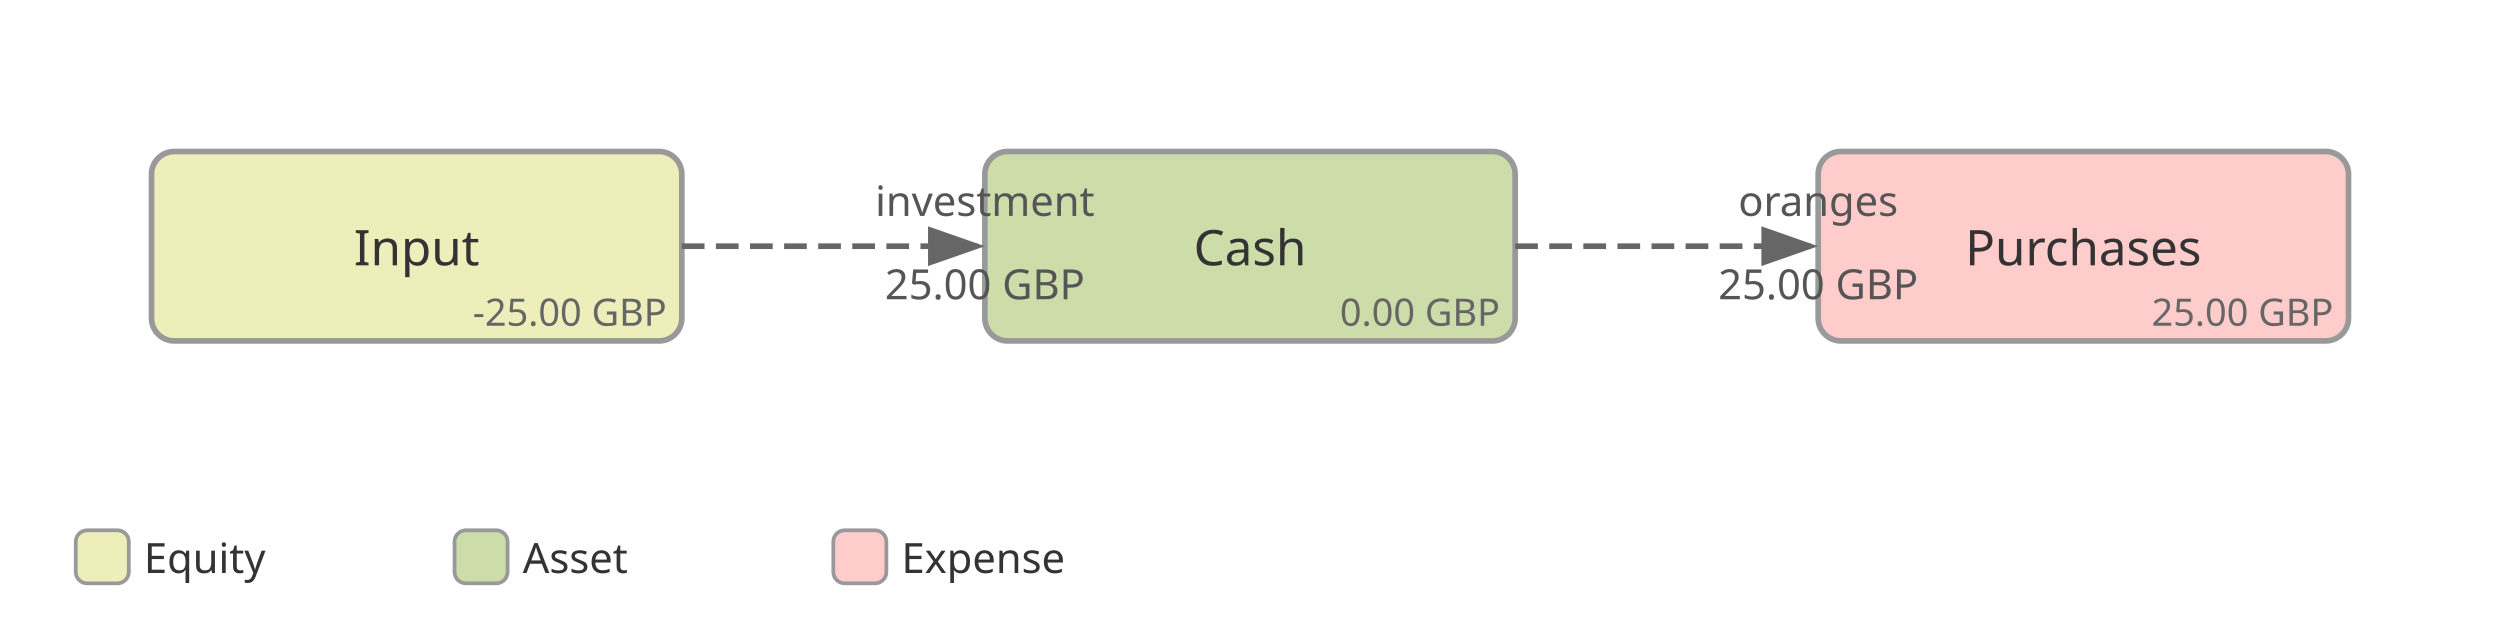
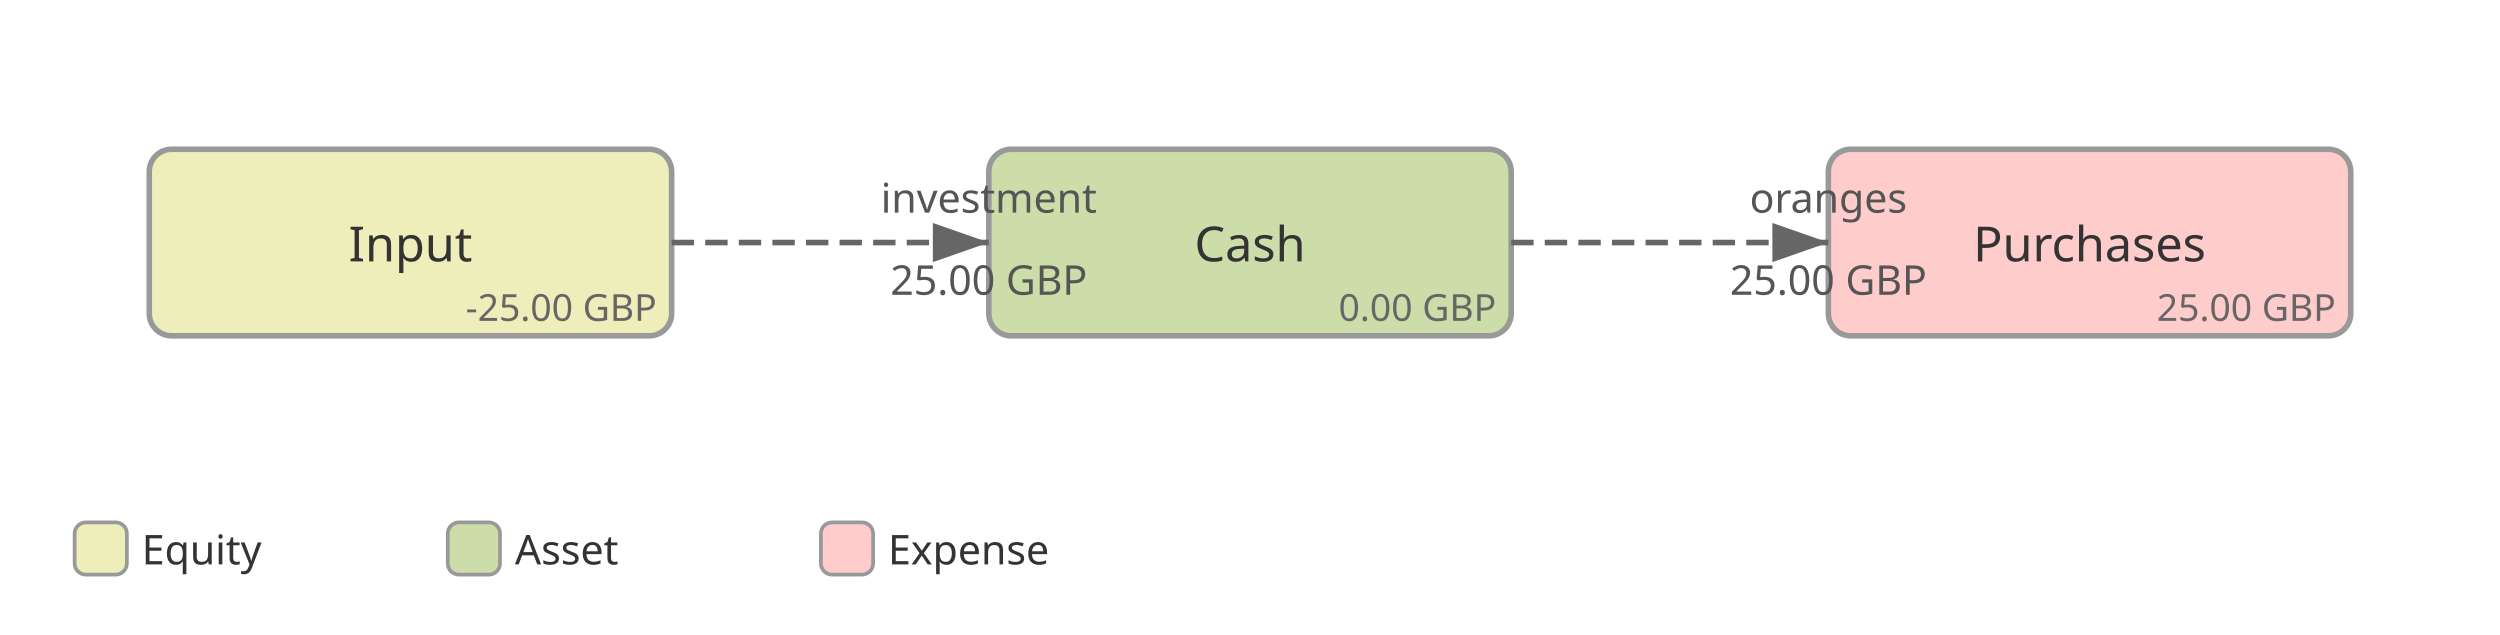
- <svg xmlns="http://www.w3.org/2000/svg" viewBox="0 0 660 170" width="660" height="170">
+ <svg xmlns="http://www.w3.org/2000/svg" viewBox="0 0 670 170" width="670" height="170">
  <defs>
    <marker id="arrowhead" markerWidth="10" markerHeight="7" refX="10" refY="3.5" orient="auto">
      <polygon points="0 0, 10 3.5, 0 7" fill="#666" />
    </marker>
  </defs>
  <style>
  .node rect { stroke: #999; stroke-width: 1.5; rx: 6; ry: 6; }
  .node text { font-family: sans-serif; font-size: 13px; fill: #333; text-anchor: middle; dominant-baseline: central; }
  .node .balance { font-size: 10px; fill: #666; text-anchor: end; dominant-baseline: auto; }
  .edge path { fill: none; stroke: #666; stroke-width: 1.5; marker-end: url(#arrowhead); }
  .edge text { font-family: sans-serif; font-size: 11px; fill: #555; text-anchor: middle; }
  .legend text { font-family: sans-serif; font-size: 11px; fill: #333; dominant-baseline: central; }
  .legend rect { stroke: #999; stroke-width: 1; rx: 3; ry: 3; }
  @keyframes flow {
    from { stroke-dashoffset: 100; }
    to   { stroke-dashoffset: 0; }
  }
  .edge path { stroke-dasharray: 6 3; animation: flow 1.5s linear infinite; }
</style>
  <g class="node" transform="translate(40,40)">
    <rect width="140" height="50" fill="#EEB" />
    <text x="70" y="25">Input</text>
    <text class="balance" x="140" y="50" dx="-4" dy="-4">-25.00 GBP</text>
  </g>
-   <g class="node" transform="translate(260,40)">
+   <g class="node" transform="translate(265,40)">
    <rect width="140" height="50" fill="#CDA" />
    <text x="70" y="25">Cash</text>
    <text class="balance" x="140" y="50" dx="-4" dy="-4">0.00 GBP</text>
  </g>
-   <g class="node" transform="translate(480,40)">
+   <g class="node" transform="translate(490,40)">
    <rect width="140" height="50" fill="#FCC" />
    <text x="70" y="25">Purchases</text>
    <text class="balance" x="140" y="50" dx="-4" dy="-4">25.00 GBP</text>
  </g>
  <g class="edge">
-     <path d="M180.0,65.0 L260.0,65.0" style="animation-delay: 0s" />
-     <text x="260" y="57">investment</text>
-     <text x="260" y="79">25.00 GBP</text>
+     <path d="M180.0,65.0 L265.0,65.0" style="animation-delay: 0s" />
+     <text x="265" y="57">investment</text>
+     <text x="265" y="79">25.00 GBP</text>
  </g>
  <g class="edge">
-     <path d="M400.0,65.0 L480.0,65.0" style="animation-delay: 0.3s" />
-     <text x="480" y="57">oranges</text>
-     <text x="480" y="79">25.00 GBP</text>
+     <path d="M405.0,65.0 L490.0,65.0" style="animation-delay: 0.3s" />
+     <text x="490" y="57">oranges</text>
+     <text x="490" y="79">25.00 GBP</text>
  </g>
  <g class="legend" transform="translate(20,170)" dy="-30">
    <rect x="0" y="-30" width="14" height="14" fill="#EEB" />
    <text x="18" y="-23">Equity</text>
    <rect x="100" y="-30" width="14" height="14" fill="#CDA" />
    <text x="118" y="-23">Asset</text>
    <rect x="200" y="-30" width="14" height="14" fill="#FCC" />
    <text x="218" y="-23">Expense</text>
  </g>
</svg>
